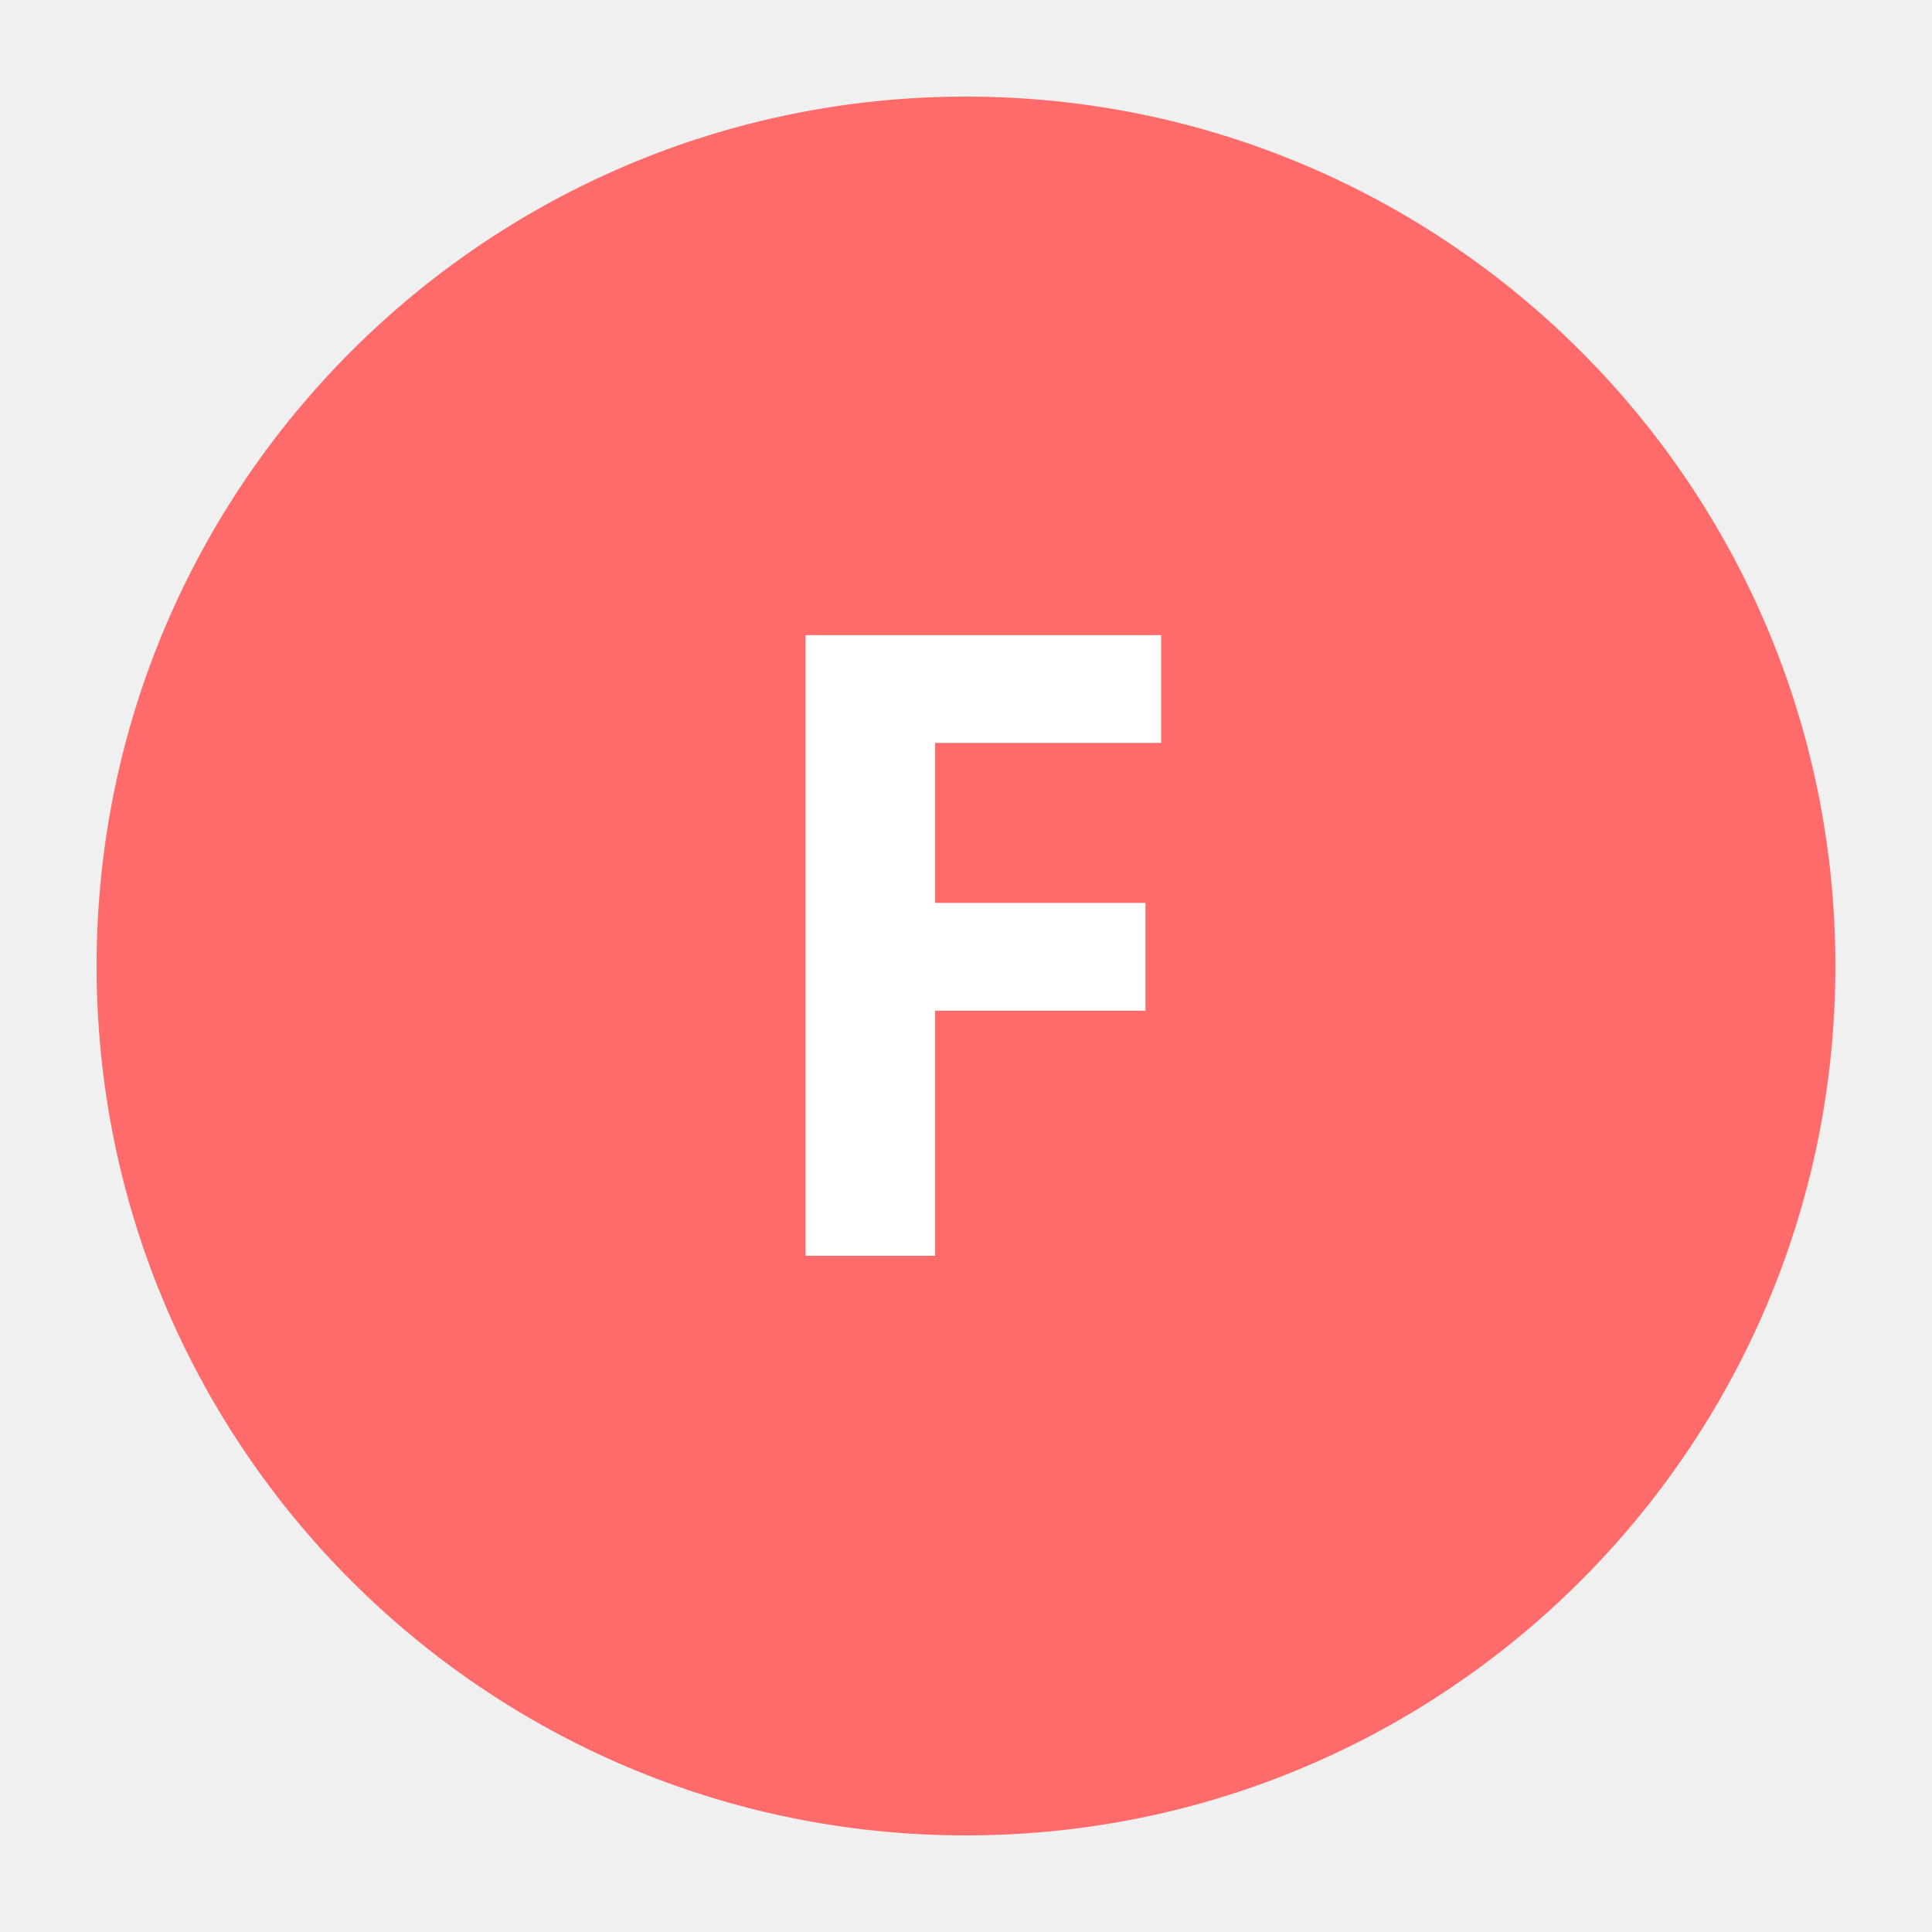
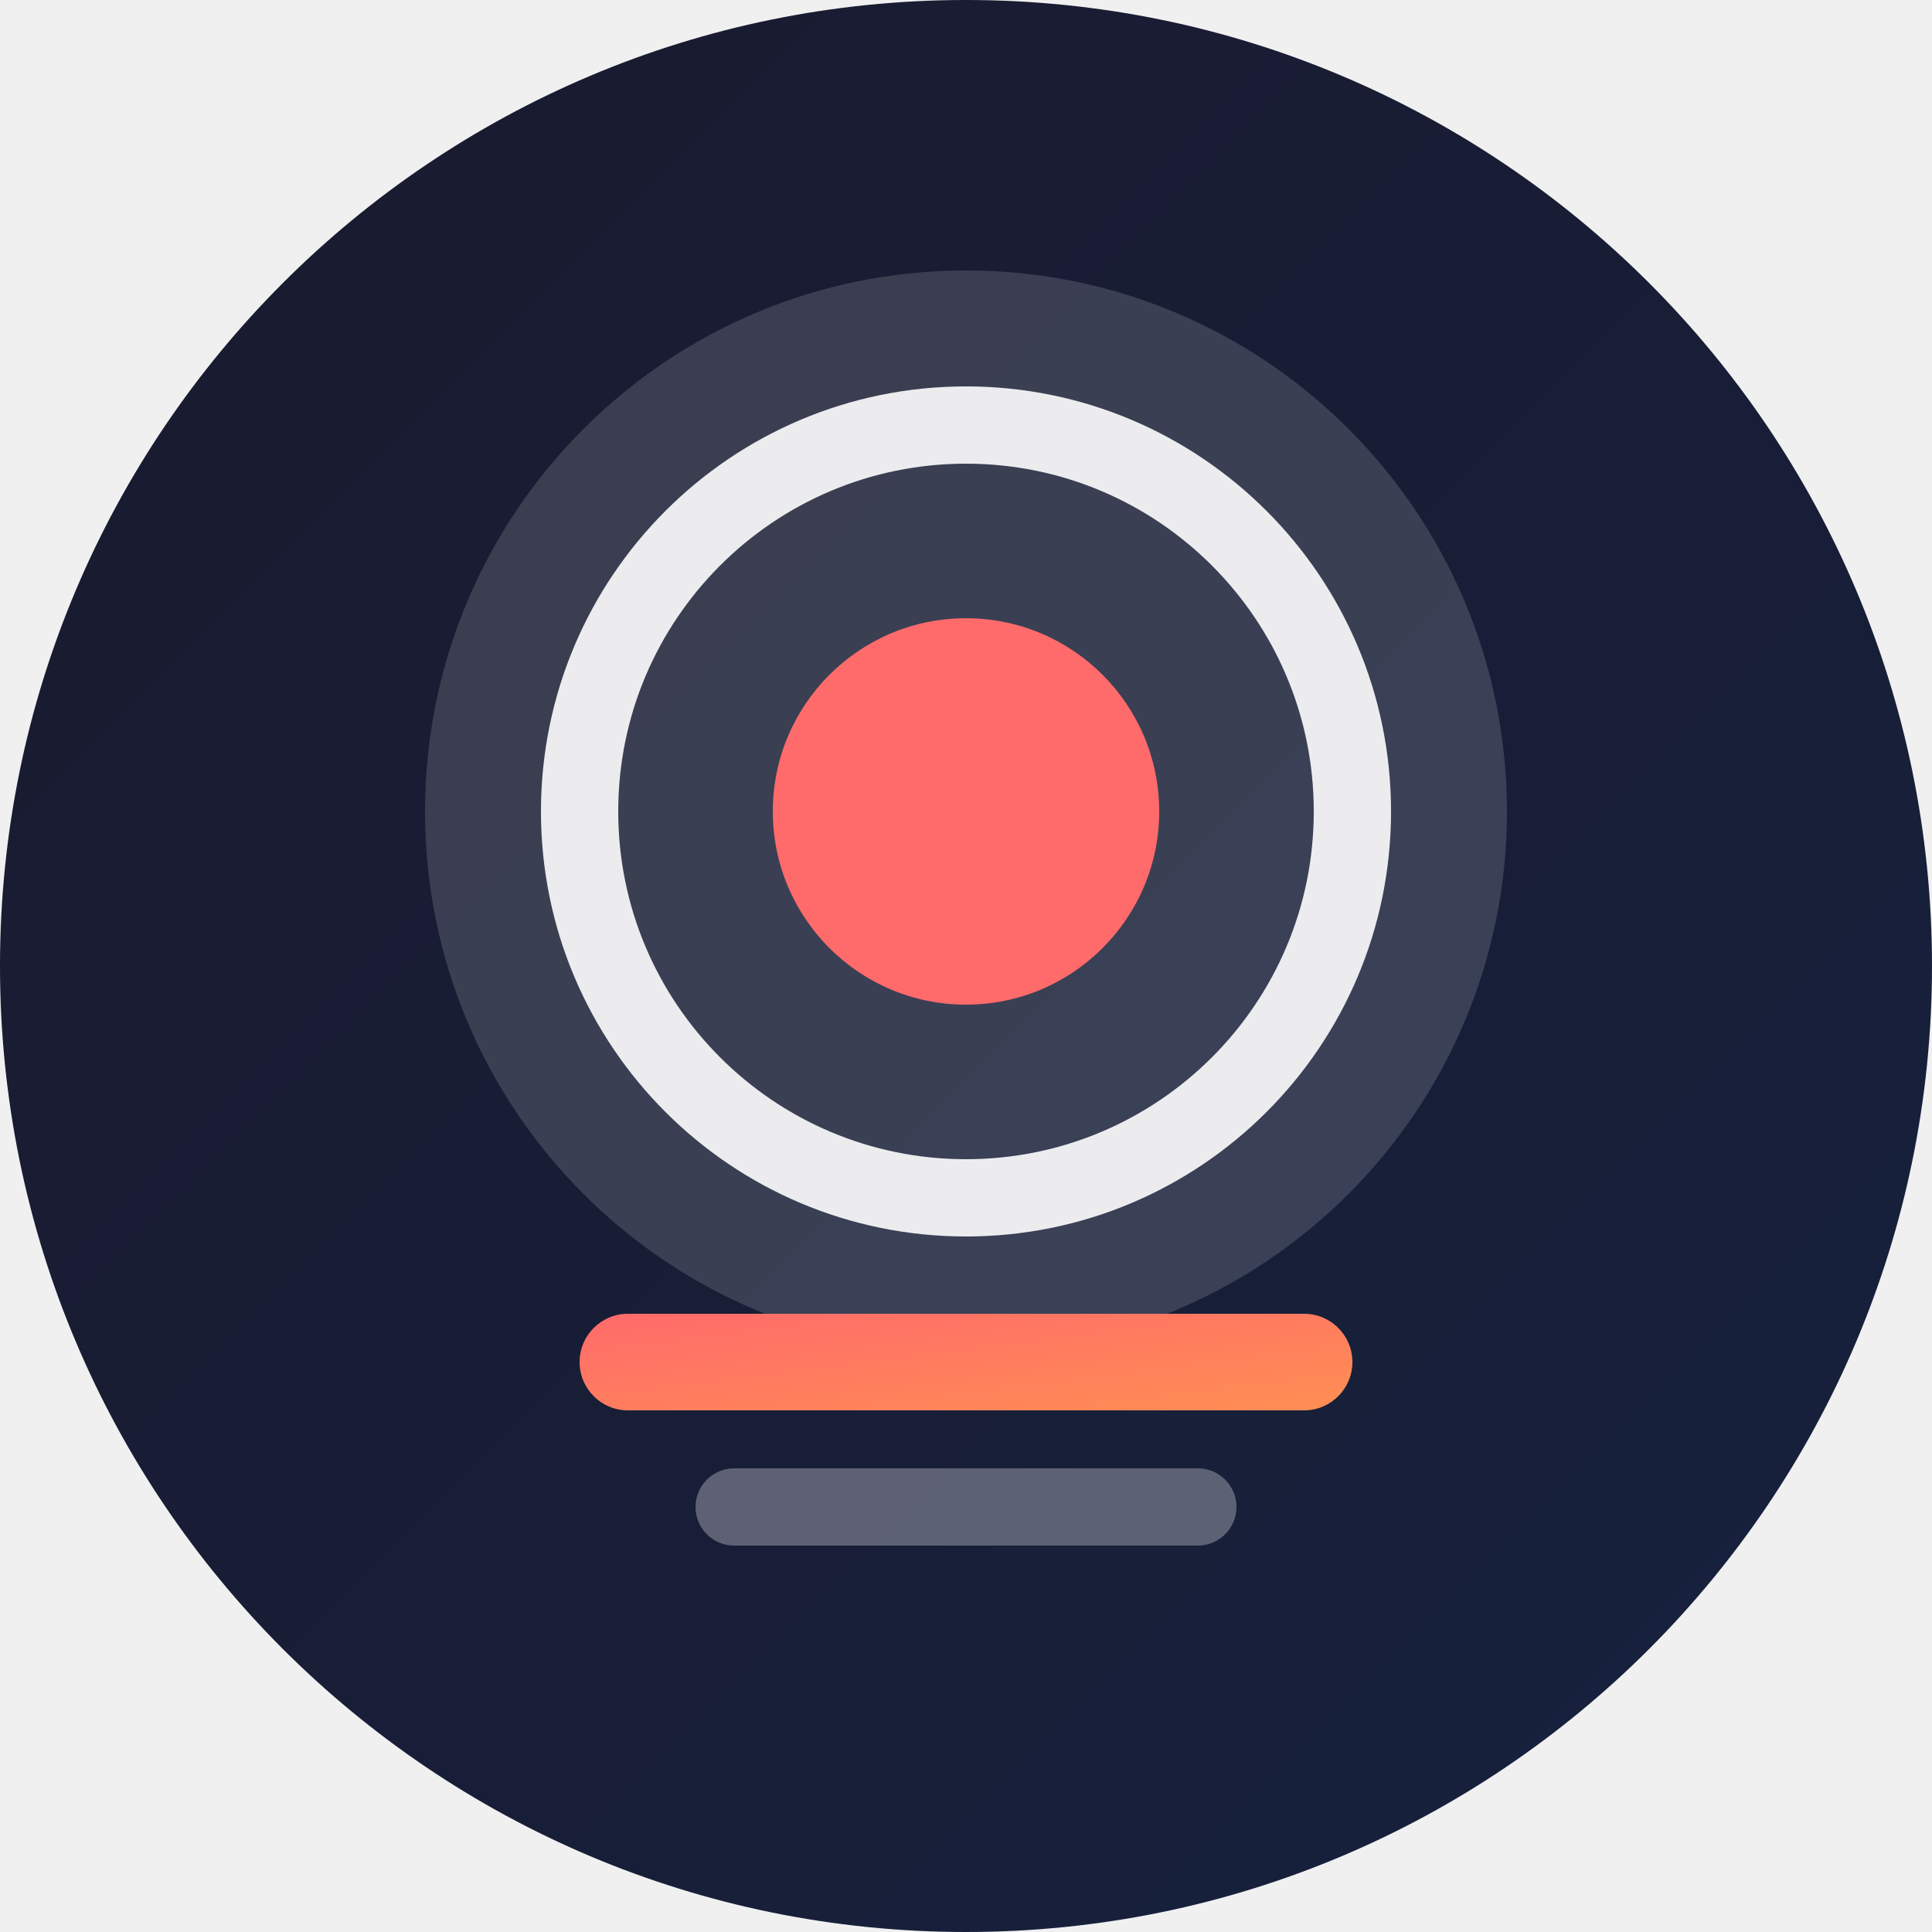
<svg xmlns="http://www.w3.org/2000/svg" viewBox="0 0 100 100">
-   <circle cx="50" cy="50" r="45" fill="#ff6b6b" />
-   <text x="50" y="65" font-family="Arial Black, sans-serif" font-size="45" font-weight="bold" fill="white" text-anchor="middle">F</text>
+   <defs>
+     <linearGradient id="g1" x1="0%" y1="0%" x2="100%" y2="100%">
+       <stop offset="0%" style="stop-color:#ff6b6b" />
+       <stop offset="100%" style="stop-color:#ff8e53" />
+     </linearGradient>
+     <linearGradient id="g2" x1="0%" y1="0%" x2="100%" y2="100%">
+       <stop offset="0%" style="stop-color:#1a1a2e" />
+       <stop offset="100%" style="stop-color:#16213e" />
+     </linearGradient>
+   </defs>
+   <circle cx="50" cy="50" r="50" fill="url(#g2)" />
+   <circle cx="50" cy="42" r="28" fill="#fff" opacity="0.15" />
+   <circle cx="50" cy="42" r="20" fill="none" stroke="#fff" stroke-width="4" opacity="0.9" />
+   <circle cx="50" cy="42" r="10" fill="#ff6b6b" />
+   <rect x="30" y="68" width="40" height="5" rx="2.5" fill="url(#g1)" />
+   <rect x="36" y="76" width="28" height="4" rx="2" fill="rgba(255,255,255,0.3)" />
</svg>
